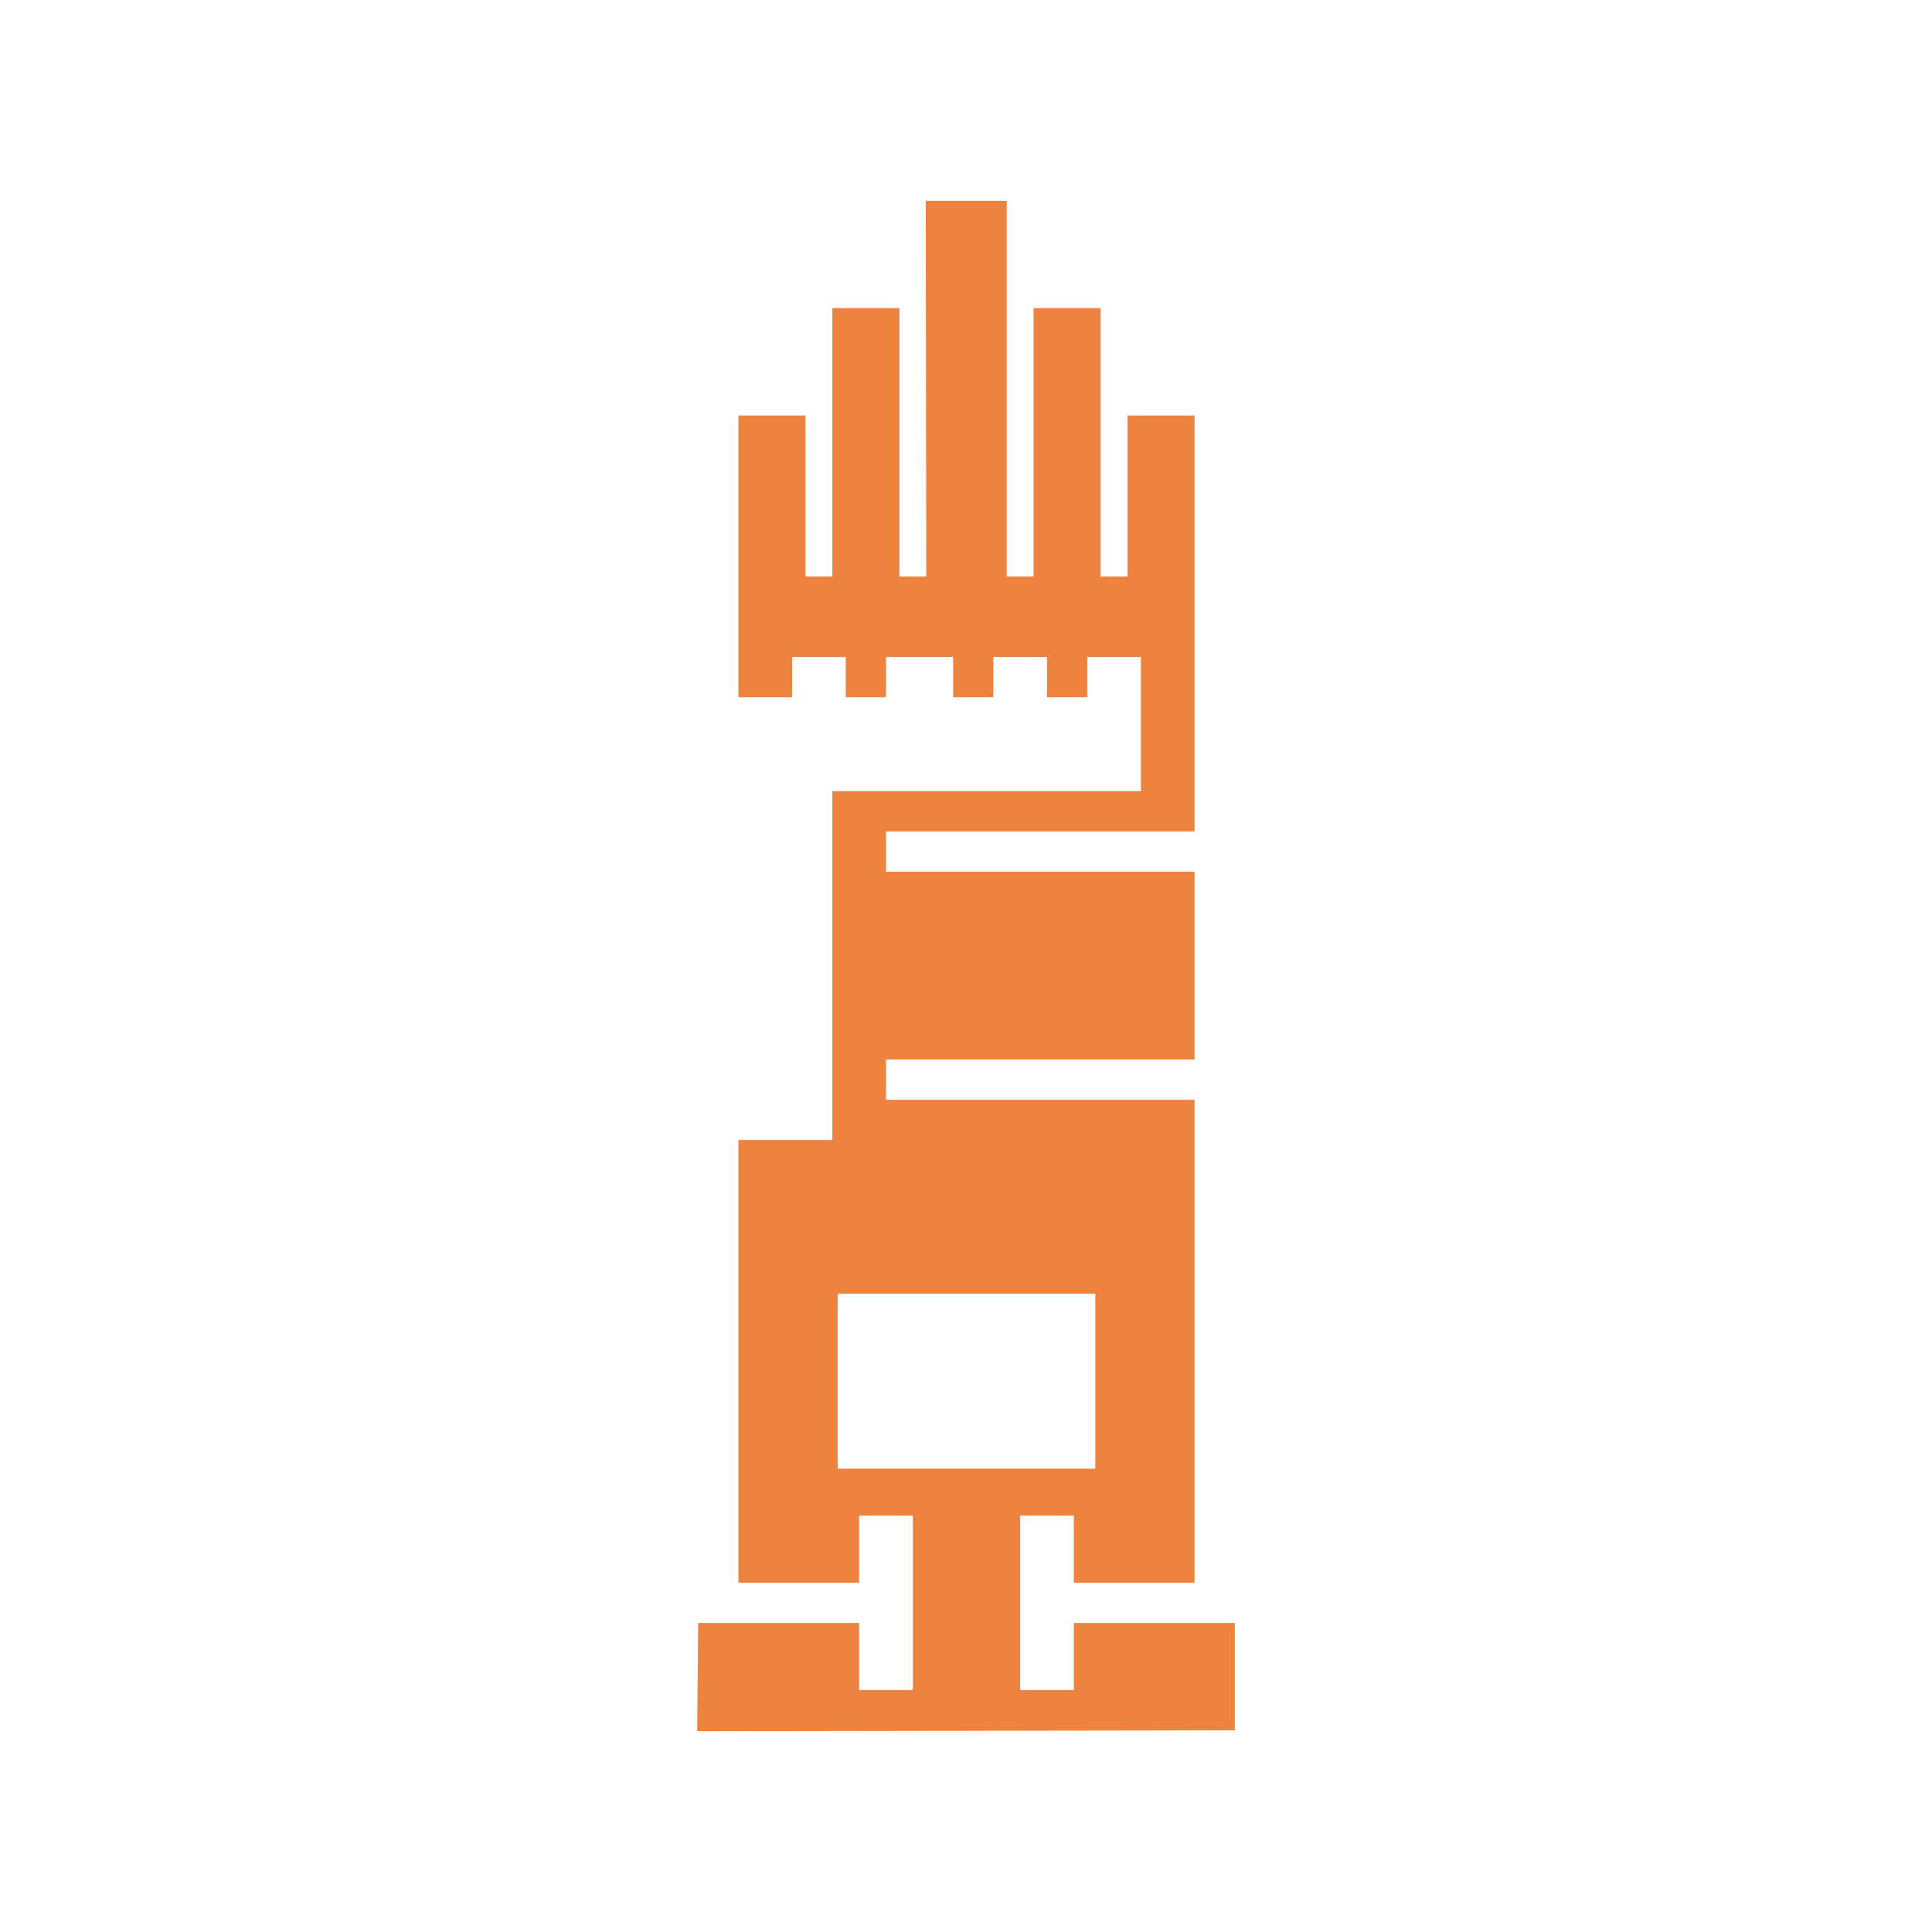
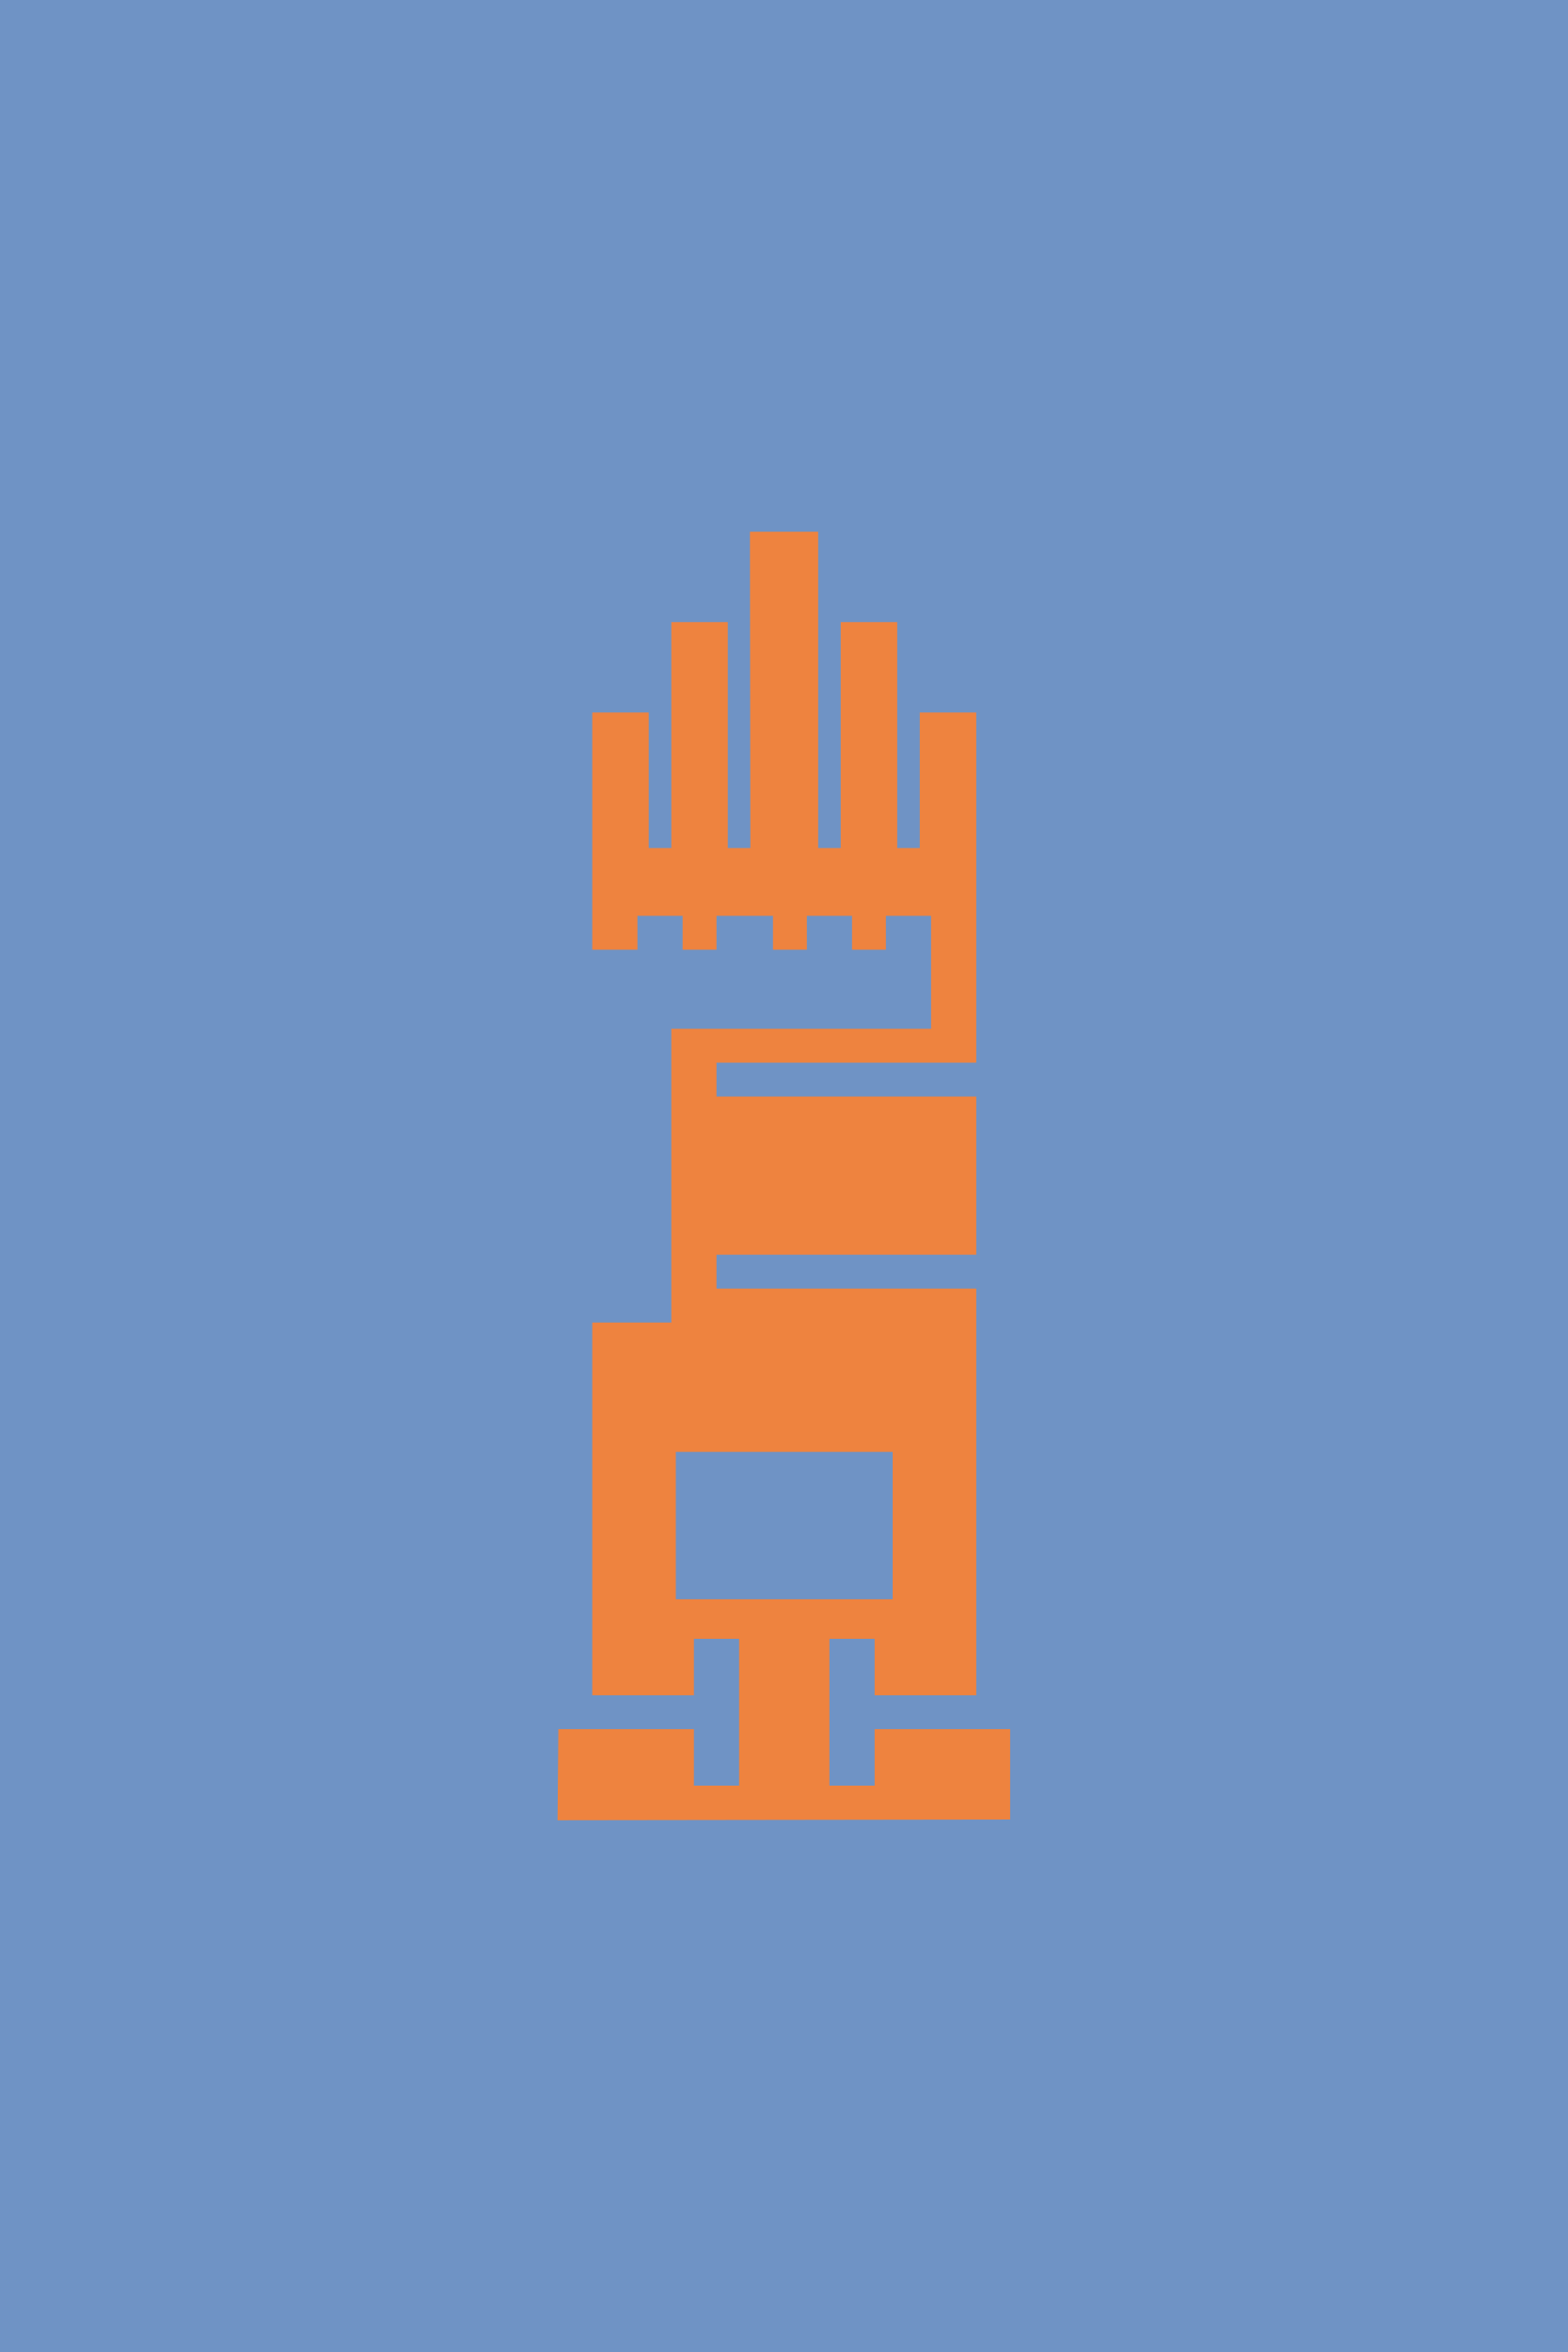
- <svg xmlns="http://www.w3.org/2000/svg" id="svg3153" version="1.1" width="144" height="144">
+ <svg xmlns="http://www.w3.org/2000/svg" id="svg3153" version="1.1" width="640" height="960">
  <defs id="defs3157" />
-   <g id="layer1" style="display:inline">
-     <rect style="fill:#ffffff;fill-opacity:1" id="rect4049" width="145" height="150" x="0" y="-1" />
+   <g id="layer1" style="display:inline" transform="translate(0,816)">
+     <rect style="fill:#6f93c5;fill-opacity:1;stroke:none" id="rect4049" width="745" height="1210" x="-45" y="-1026" />
  </g>
-   <path style="fill:#ee833f;fill-opacity:1" d="m 68.999,14.968 0.038,28 -2,0 0,-20 -5,0 0,20 -2,0 0,-12 -5,0 0,21 4,0 0,-3 4,0 0,3 3,0 0,-3 5,0 0,3 3,0 0,-3 4,0 0,3 3,0 0,-3 4,0 0,10 -23,0 0,26 c -2.327,0 -4.673,0 -7,0 l 0,33 9,0 0,-5 4,0 0,13 -4,0 0,-5 -12,0 -0.073,8.064 40.073,-0.064 0,-8 -12,0 0,5 -4,0 0,-13 4,0 0,5 9,0 0,-36 -23,0 0,-3 23,0 0,-14 -23,0 0,-3 23,0 0,-31 -5,0 0,12 -2,0 0,-20 -5,0 0,20 -2,0 0,-28 z m -6.562,81.456 c 6.4,0 12.8,0 19.2,0 0,4.348 0,8.695 0,13.043 -6.4,0 -12.8,0 -19.2,0 0,-4.348 0,-8.695 0,-13.043 z" id="path3252" />
+   <path style="fill:#ee833f;fill-opacity:1" d="m 306.163,217.041 0.173,129.1 -9.221,0 0,-92.215 -23.054,0 0,92.215 -9.221,0 0,-55.329 -23.054,0 0,96.825 18.443,0 0,-13.832 18.443,0 0,13.832 13.832,0 0,-13.832 23.054,0 0,13.832 13.832,0 0,-13.832 18.443,0 0,13.832 13.832,0 0,-13.832 18.443,0 0,46.107 -106.047,0 0,119.879 c -10.731,0 -21.544,0 -32.275,0 l 0,152.154 41.497,0 0,-23.054 18.443,0 0,59.939 -18.443,0 0,-23.054 -55.329,0 -0.338,37.182 184.766,-0.295 0,-36.886 -55.329,0 0,23.054 -18.443,0 0,-59.939 18.443,0 0,23.054 41.497,0 0,-165.986 -106.047,0 0,-13.832 106.047,0 0,-64.55 -106.047,0 0,-13.832 106.047,0 0,-142.933 -23.054,0 0,55.329 -9.221,0 0,-92.215 -23.054,0 0,92.215 -9.221,0 0,-129.1 z m -30.258,375.572 c 29.509,0 59.019,0 88.528,0 0,20.046 0,40.093 0,60.139 -29.509,0 -59.019,0 -88.528,0 0,-20.046 0,-40.093 0,-60.139 z" id="path3252" />
</svg>
